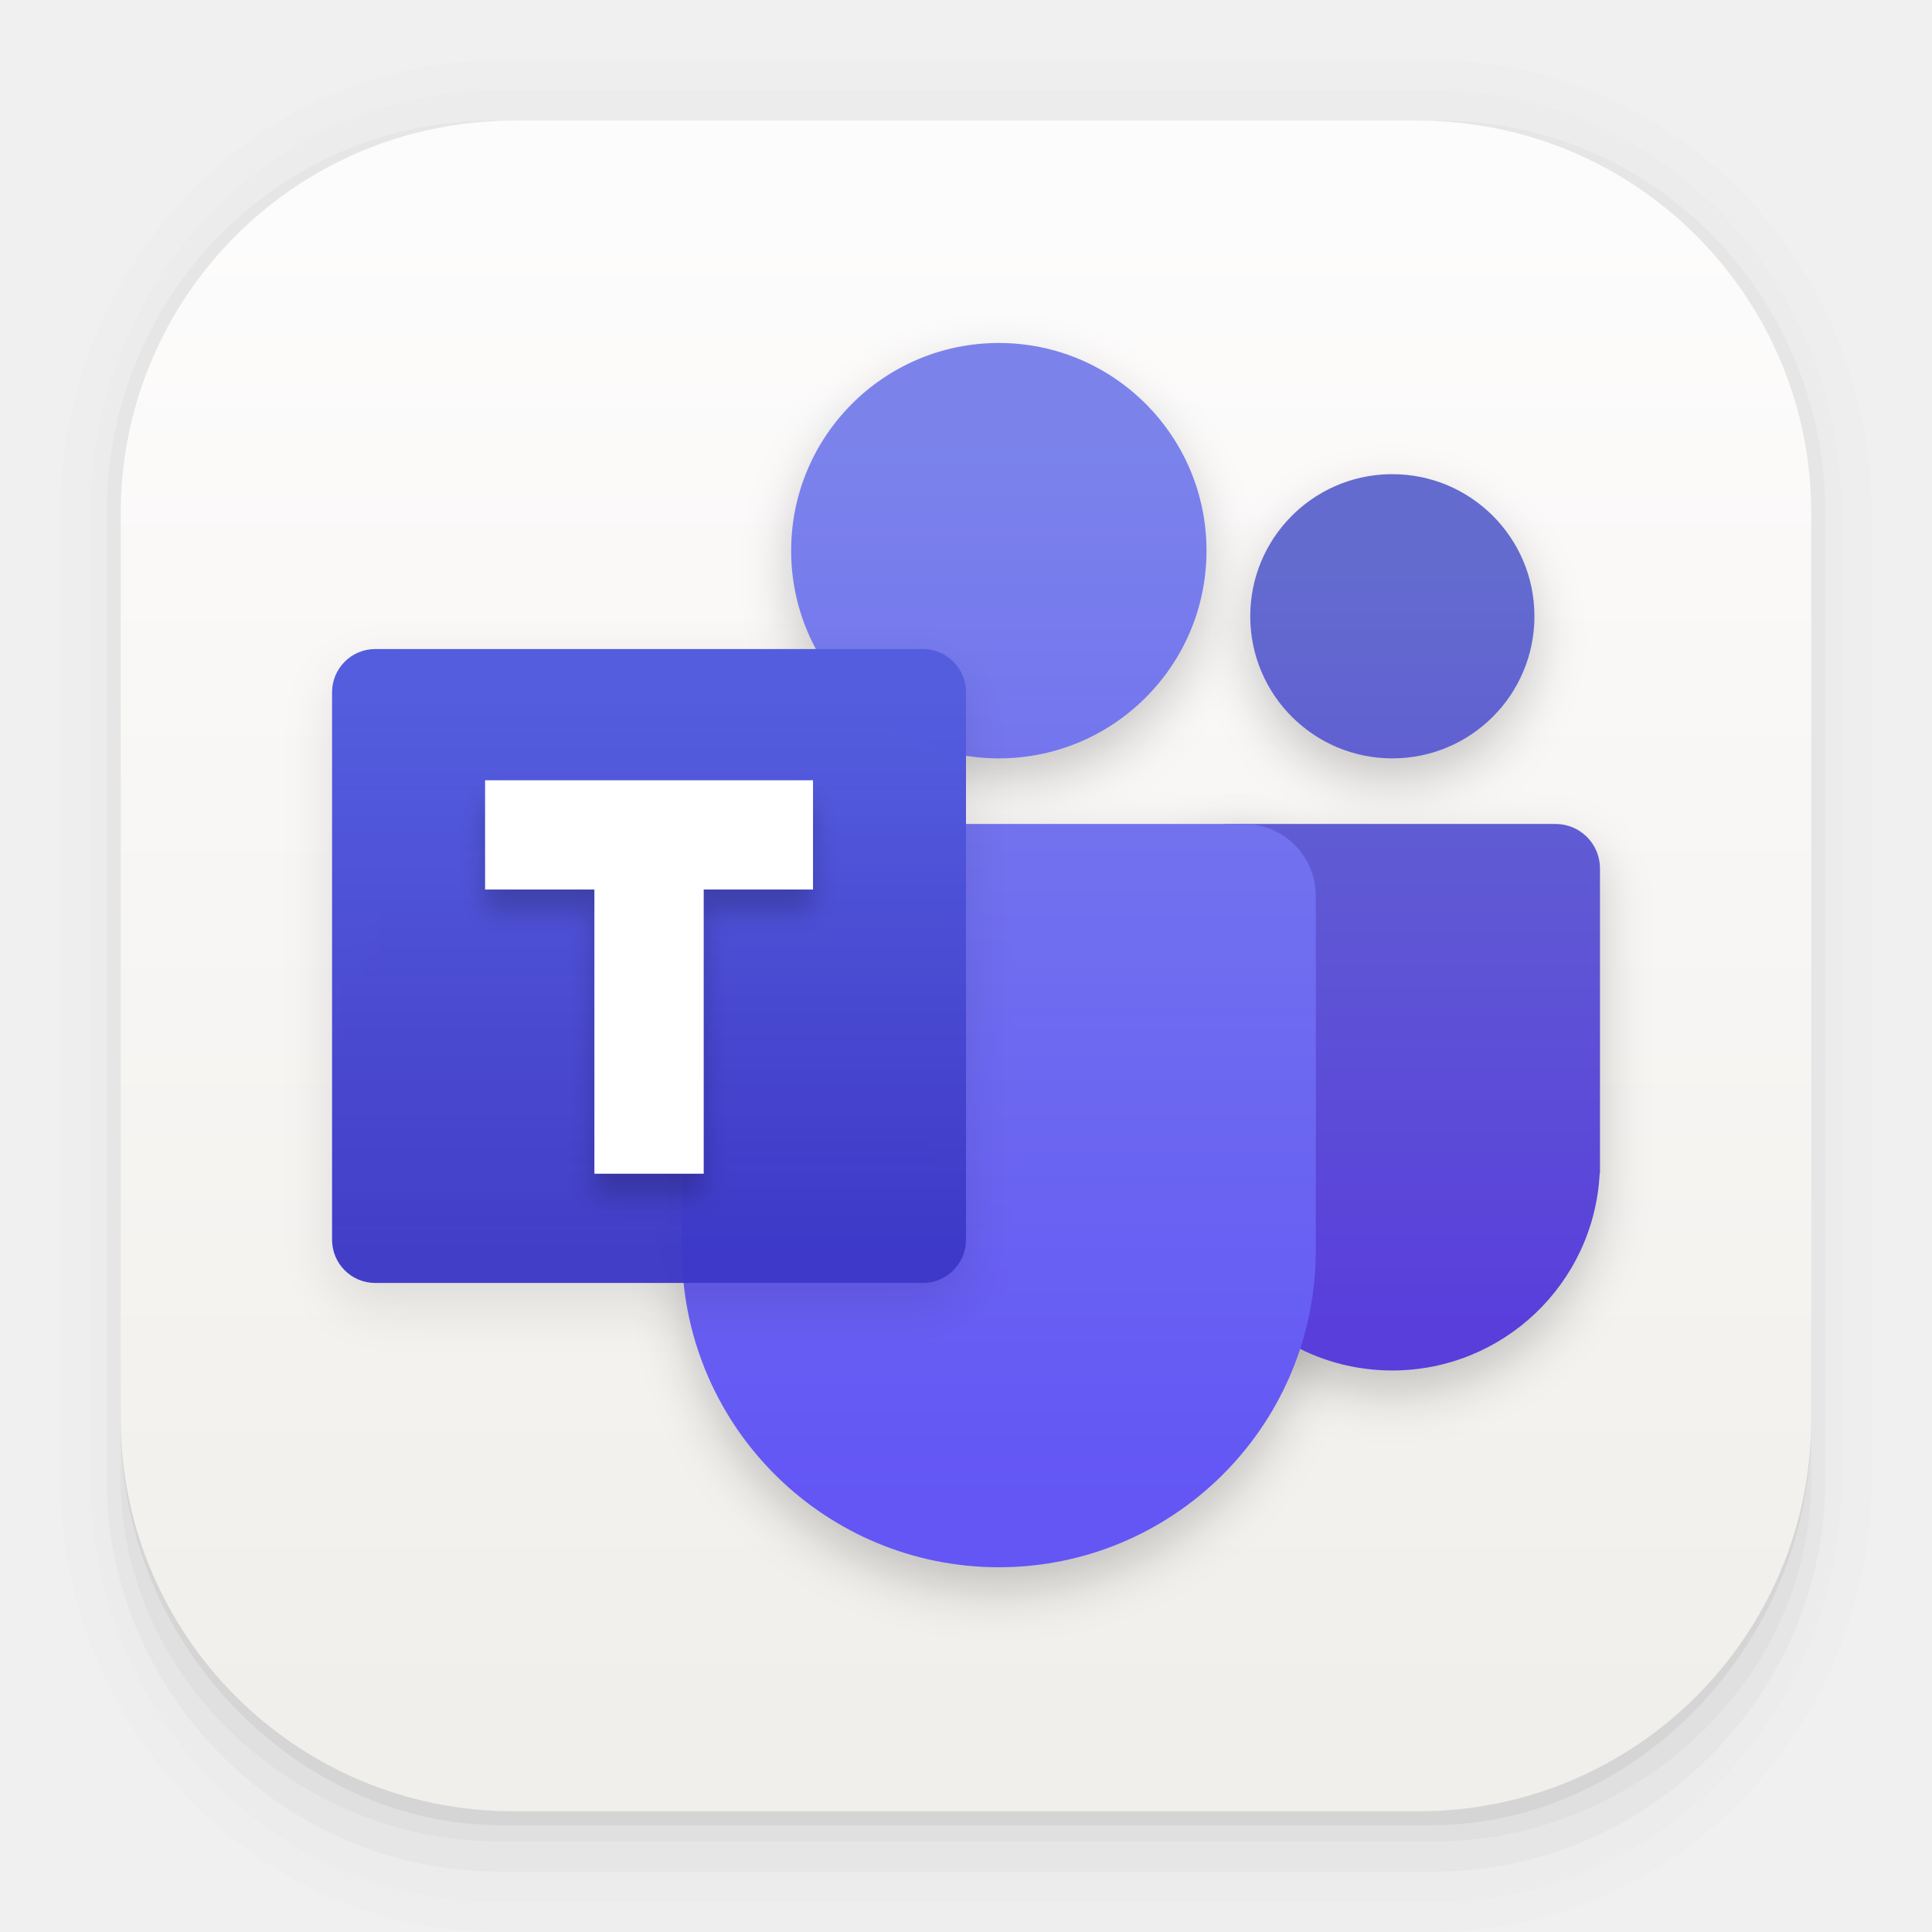
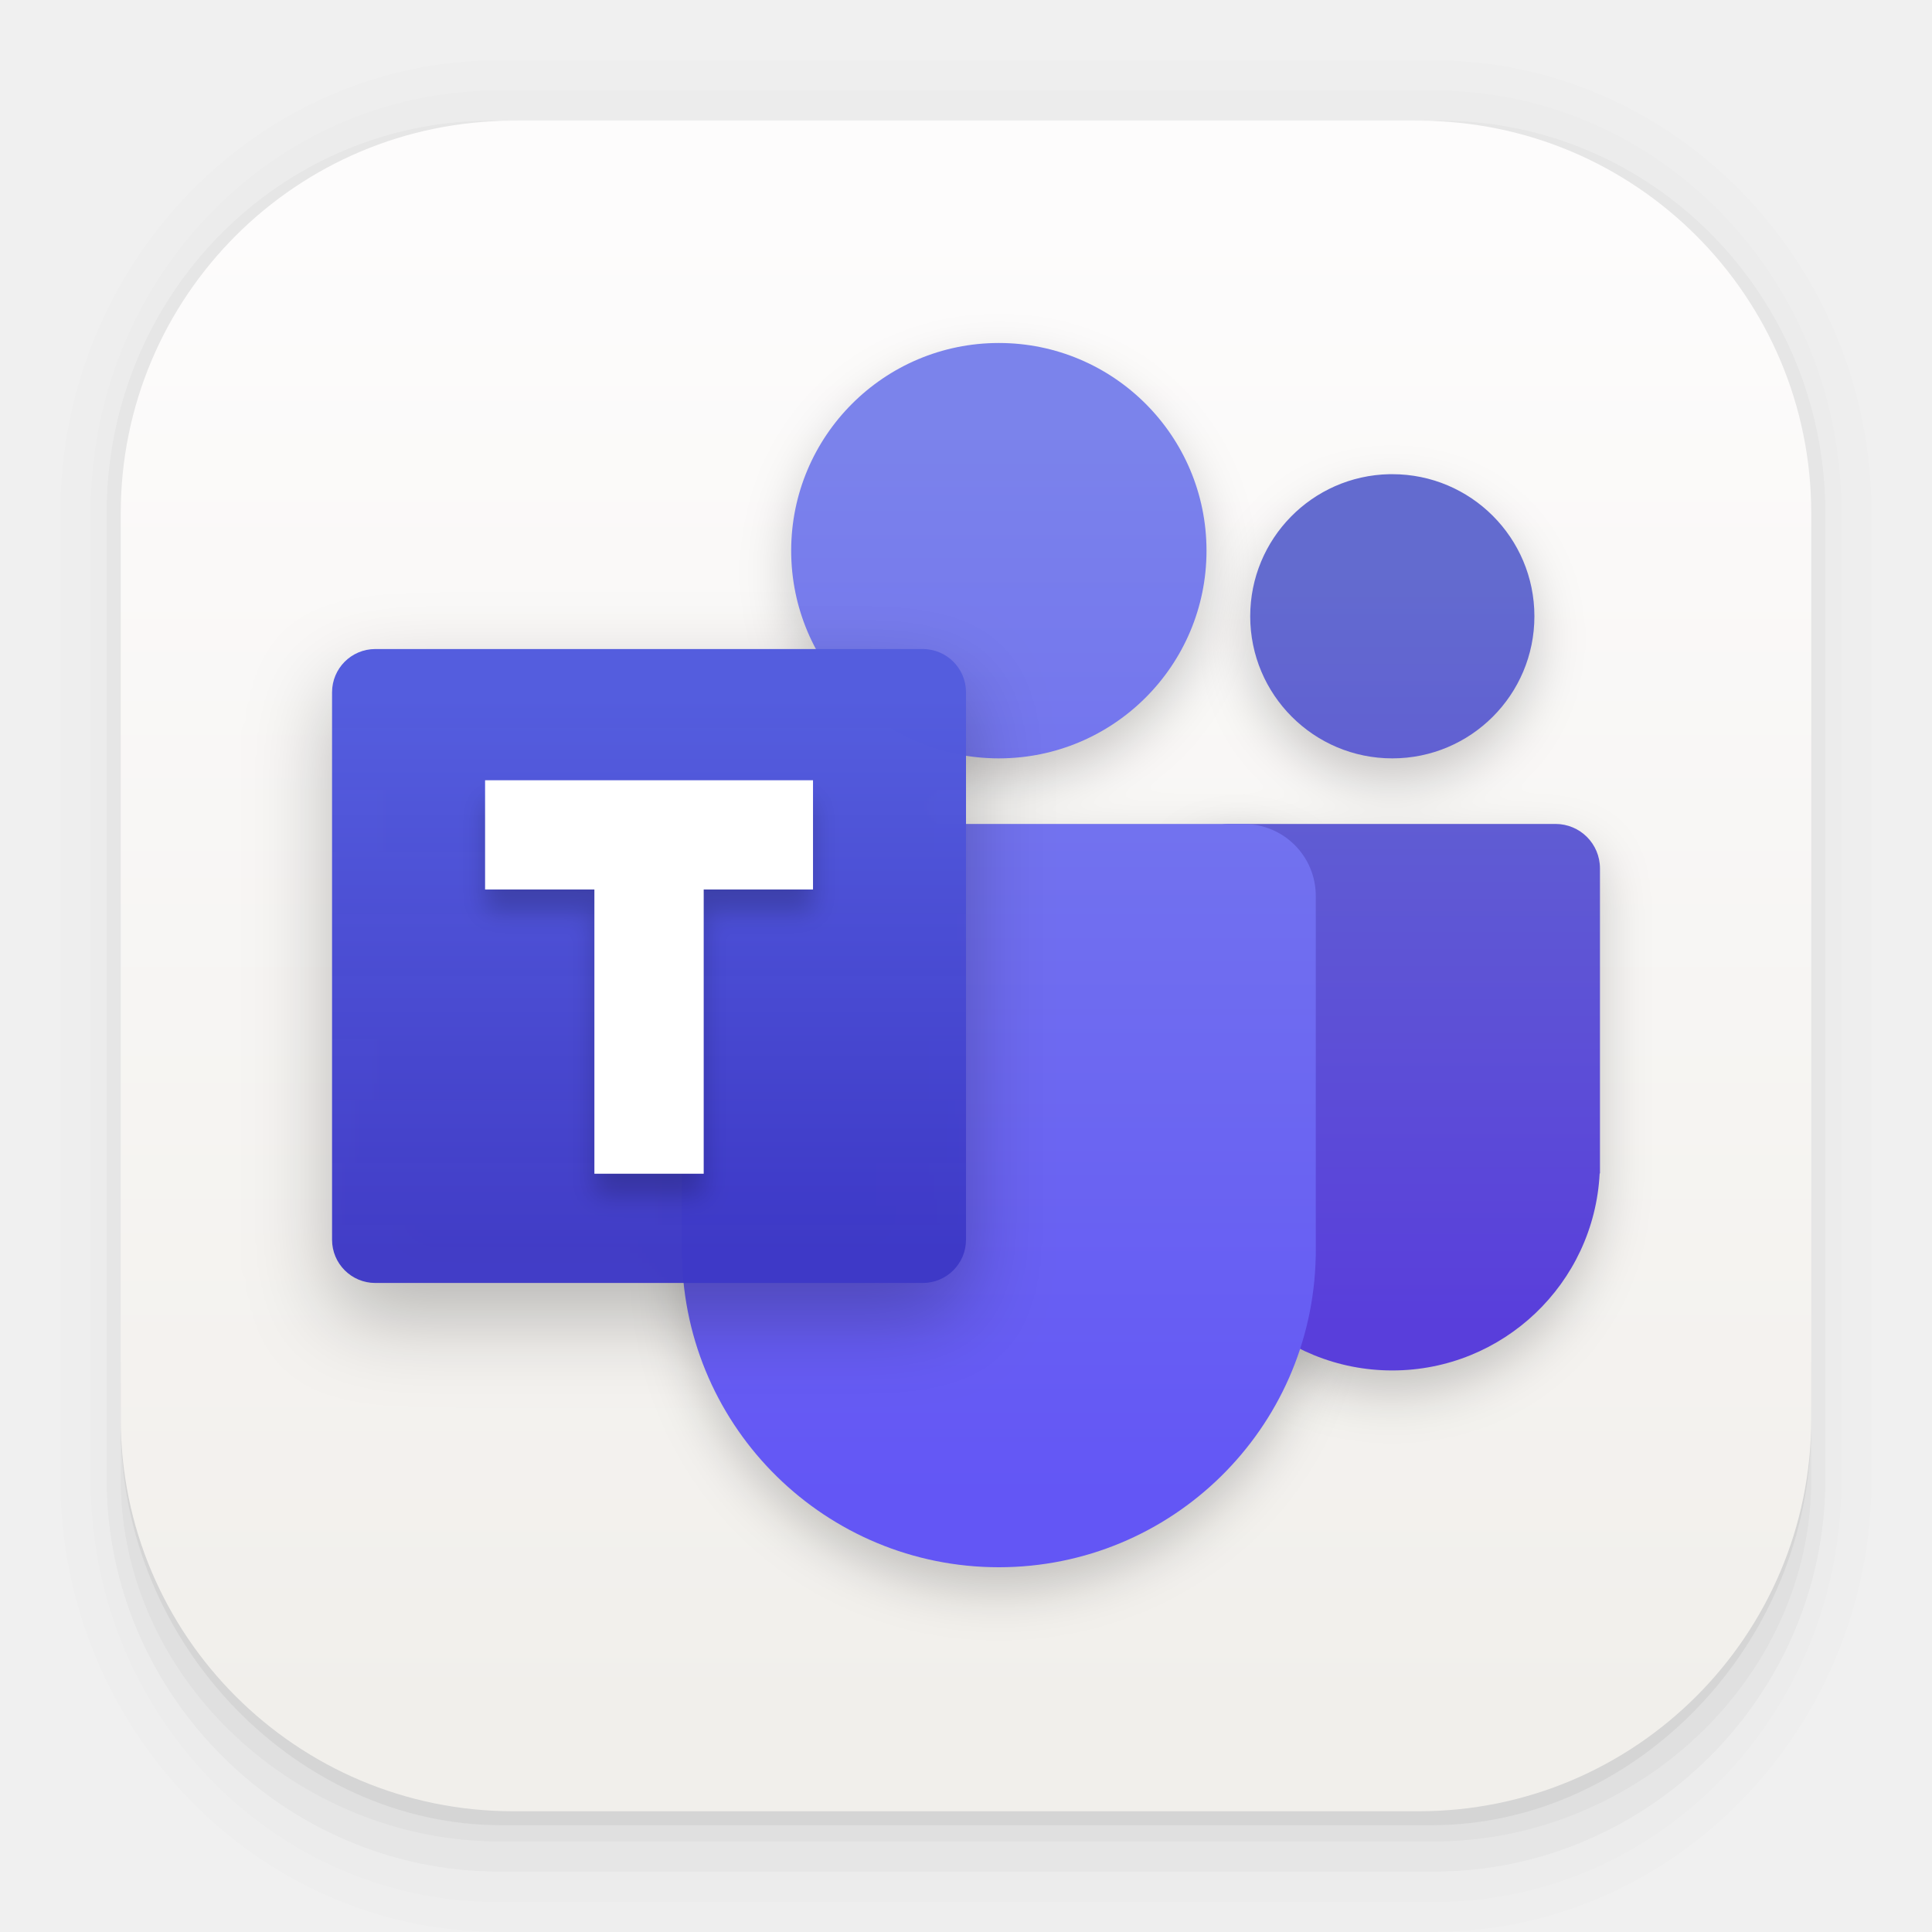
<svg xmlns="http://www.w3.org/2000/svg" width="64" height="64" version="1.1">
  <defs>
    <filter id="filter1014" x="-.089" y="-.074" width="1.179" height="1.149" color-interpolation-filters="sRGB">
      <feGaussianBlur stdDeviation="0.558" />
    </filter>
-     <filter id="filter1246" x="-.094" y="-.094" width="1.189" height="1.189" color-interpolation-filters="sRGB">
-       <feGaussianBlur stdDeviation="1.14" />
+     <filter id="filter1246" x="-.156" y="-.156" width="1.311" height="1.311" color-interpolation-filters="sRGB">
+       <feGaussianBlur stdDeviation="1.879" />
    </filter>
    <filter id="filter1250" x="-.094" y="-.049" width="1.189" height="1.098" color-interpolation-filters="sRGB">
      <feGaussianBlur stdDeviation="1.14" />
    </filter>
    <filter id="filter1254" x="-.144" y="-.067" width="1.288" height="1.133" color-interpolation-filters="sRGB">
      <feGaussianBlur stdDeviation="1.14" />
    </filter>
-     <linearGradient id="linearGradient1270" x1="32.734" x2="32.734" y1="14.169" y2="49.545" gradientUnits="userSpaceOnUse">
+     <linearGradient id="linearGradient1270" x1="32.734" x2="32.734" y1="14.169" y2="49.545" gradientTransform="matrix(1 0 0 1 .0003334 .0003034)" gradientUnits="userSpaceOnUse">
      <stop stop-color="#7b83eb" offset="0" />
      <stop stop-color="#6356f5" offset="1" />
    </linearGradient>
-     <linearGradient id="linearGradient1278" x1="46.015" x2="46.015" y1="18.924" y2="43.952" gradientUnits="userSpaceOnUse">
+     <linearGradient id="linearGradient1278" x1="46.015" x2="46.015" y1="18.924" y2="43.952" gradientTransform="matrix(1 0 0 1 .0003334 .0003034)" gradientUnits="userSpaceOnUse">
      <stop stop-color="#636bcf" offset="0" />
      <stop stop-color="#593edb" offset="1" />
    </linearGradient>
-     <linearGradient id="linearGradient1286" x1="15.354" x2="15.354" y1="20.19" y2="45.552" gradientUnits="userSpaceOnUse">
+     <linearGradient id="linearGradient1286" x1="15.354" x2="15.354" y1="20.19" y2="45.552" gradientTransform="matrix(.72414 0 0 .72414 8.8276 8.4655)" gradientUnits="userSpaceOnUse">
      <stop stop-color="#545dde" offset="0" />
      <stop stop-color="#3d38c7" stop-opacity=".965" offset="1" />
    </linearGradient>
    <linearGradient id="linearGradient862-3" x1="7.937" x2="7.937" y1="15.081" y2="1.852" gradientTransform="matrix(3.7795 0 0 3.7795 .00014314 .031541)" gradientUnits="userSpaceOnUse">
      <stop stop-color="#f1efeb" offset="0" />
      <stop stop-color="#fdfcfc" offset="1" />
    </linearGradient>
  </defs>
  <g transform="scale(3.7796)" shape-rendering="auto">
    <path d="m4.369 0.529c-2.114 0-3.84 1.784-3.84 3.968v8.467c0 2.185 1.726 3.968 3.84 3.968h8.194c2.114 0 3.84-1.784 3.84-3.968v-8.467c0-2.185-1.726-3.968-3.84-3.968zm0.257 0.521h7.681c1.844 0 3.329 1.534 3.329 3.44v7.937c0 1.906-1.485 3.44-3.329 3.44h-7.681c-1.844 0-3.329-1.534-3.329-3.44v-7.937c0-1.906 1.485-3.44 3.329-3.44z" color="#000000" color-rendering="auto" dominant-baseline="auto" image-rendering="auto" opacity=".01" solid-color="#000000" stop-color="#000000" style="font-feature-settings:normal;font-variant-alternates:normal;font-variant-caps:normal;font-variant-east-asian:normal;font-variant-ligatures:normal;font-variant-numeric:normal;font-variant-position:normal;font-variation-settings:normal;inline-size:0;isolation:auto;mix-blend-mode:normal;shape-margin:0;shape-padding:0;text-decoration-color:#000000;text-decoration-line:none;text-decoration-style:solid;text-indent:0;text-orientation:mixed;text-transform:none;white-space:normal" />
    <path d="m4.359 0.794c-1.967 0-3.564 1.653-3.564 3.688v8.5c0 2.035 1.597 3.688 3.564 3.688h8.216c1.967 0 3.564-1.653 3.564-3.688v-8.5c0-2.035-1.598-3.688-3.564-3.688zm0.272 0.256h7.672c1.842 0 3.325 1.534 3.325 3.44v7.937c0 1.906-1.483 3.44-3.325 3.44h-7.672c-1.842 0-3.325-1.534-3.325-3.44v-7.937c0-1.906 1.483-3.44 3.325-3.44z" color="#000000" color-rendering="auto" dominant-baseline="auto" image-rendering="auto" opacity=".01" solid-color="#000000" stop-color="#000000" style="font-feature-settings:normal;font-variant-alternates:normal;font-variant-caps:normal;font-variant-east-asian:normal;font-variant-ligatures:normal;font-variant-numeric:normal;font-variant-position:normal;font-variation-settings:normal;inline-size:0;isolation:auto;mix-blend-mode:normal;shape-margin:0;shape-padding:0;text-decoration-color:#000000;text-decoration-line:none;text-decoration-style:solid;text-indent:0;text-orientation:mixed;text-transform:none;white-space:normal" />
    <path d="m4.31 1.058c-1.866 0-3.375 1.538-3.375 3.439v8.467c0 1.901 1.57 3.439 3.436 3.439h8.2c1.866 0 3.427-1.538 3.427-3.439v-8.467c0-1.901-1.51-3.439-3.376-3.439h-0.097c1.794 0.087 3.214 1.582 3.214 3.432v7.937c0 1.906-1.506 3.44-3.377 3.44h-7.79c-1.871 0-3.377-1.534-3.377-3.44v-7.937c0-1.85 1.42-3.345 3.214-3.432z" color="#000000" color-rendering="auto" dominant-baseline="auto" image-rendering="auto" opacity=".03" solid-color="#000000" stop-color="#000000" style="font-feature-settings:normal;font-variant-alternates:normal;font-variant-caps:normal;font-variant-east-asian:normal;font-variant-ligatures:normal;font-variant-numeric:normal;font-variant-position:normal;font-variation-settings:normal;inline-size:0;isolation:auto;mix-blend-mode:normal;shape-margin:0;shape-padding:0;text-decoration-color:#000000;text-decoration-line:none;text-decoration-style:solid;text-indent:0;text-orientation:mixed;text-transform:none;white-space:normal" />
    <path transform="scale(.26458)" d="m4 46.969v2.031c0 6.648 5.896 12 12.544 12h30.961c6.648 0 12.495-5.352 12.495-12v-1.992c-0.021 7.185-5.81 12.963-13 12.963h-29.998c-7.203 0-13.002-5.799-13.002-13.002z" color="#000000" color-rendering="auto" dominant-baseline="auto" image-rendering="auto" opacity=".03" solid-color="#000000" stop-color="#000000" style="font-feature-settings:normal;font-variant-alternates:normal;font-variant-caps:normal;font-variant-east-asian:normal;font-variant-ligatures:normal;font-variant-numeric:normal;font-variant-position:normal;font-variation-settings:normal;inline-size:0;isolation:auto;mix-blend-mode:normal;shape-margin:0;shape-padding:0;text-decoration-color:#000000;text-decoration-line:none;text-decoration-style:solid;text-indent:0;text-orientation:mixed;text-transform:none;white-space:normal" />
    <path d="m1.058 11.906v0.592c0 1.939 1.573 3.499 3.332 3.499h8.16c1.759 0 3.324-1.561 3.324-3.499v-0.581c-0.006 2.095-1.537 3.78-3.439 3.78h-7.937c-1.906 0-3.44-1.691-3.44-3.792z" color="#000000" color-rendering="auto" dominant-baseline="auto" image-rendering="auto" opacity=".05" solid-color="#000000" stop-color="#000000" style="font-feature-settings:normal;font-variant-alternates:normal;font-variant-caps:normal;font-variant-east-asian:normal;font-variant-ligatures:normal;font-variant-numeric:normal;font-variant-position:normal;font-variation-settings:normal;inline-size:0;isolation:auto;mix-blend-mode:normal;shape-margin:0;shape-padding:0;text-decoration-color:#000000;text-decoration-line:none;text-decoration-style:solid;text-indent:0;text-orientation:mixed;text-transform:none;white-space:normal" />
  </g>
  <rect x="4" y="4" width="56" height="56" rx="13.002" ry="13.002" fill="url(#linearGradient862-3)" stroke-width="3.78" />
-   <g transform="matrix(.72414 0 0 .72414 8.8276 8.4655)">
-     <path d="m51.5 11a6.5 6.5 0 0 0-6.5 6.5 6.5 6.5 0 0 0 6.5 6.5 6.5 6.5 0 0 0 6.5-6.5 6.5 6.5 0 0 0-6.5-6.5zm-7.465 16c-1.128 0-2.035 0.907-2.035 2.035v13.951h0.018a9.5 9.5 0 0 0 9.482 9.014 9.5 9.5 0 0 0 9.477-9.014h0.023v-13.951c0-1.128-0.907-2.035-2.035-2.035z" filter="url(#filter1254)" opacity=".2" />
-     <path d="m33.5 5a9.5 9.5 0 0 0-9.5 9.5 9.5 9.5 0 0 0 9.5 9.5 9.5 9.5 0 0 0 9.5-9.5 9.5 9.5 0 0 0-9.5-9.5zm-11.205 22c-1.826 0-3.295 1.469-3.295 3.295v16.479h0.01a14.5 14.5 0 0 0 14.49 14.227 14.5 14.5 0 0 0 14.486-14.227h0.014v-16.479c0-1.826-1.469-3.295-3.295-3.295z" filter="url(#filter1250)" opacity=".2" />
-     <path transform="matrix(1.381 0 0 1.381 -12.19 -11.69)" d="m46.025 15.707c-2.562 0.052-4.612 2.144-4.611 4.707-7.5e-5 2.6 2.107 4.707 4.707 4.707 2.6 7.4e-5 4.707-2.107 4.707-4.707 7.4e-5 -2.6-2.107-4.707-4.707-4.707-0.032-3.24e-4 -0.064-3.24e-4 -0.096 0zm-5.311 11.586c-0.817 0-1.473 0.658-1.473 1.475v0.492c5.629 1.012 0 5.841 0 8.762v0.848h0.01c0.187 3.657 3.207 6.527 6.869 6.527 3.662-6.18e-4 6.682-2.87 6.869-6.527h0.01v-10.102c0-0.817-0.658-1.475-1.475-1.475z" fill="url(#linearGradient1278)" stroke-width=".724" />
-     <path transform="matrix(1.381 0 0 1.381 -12.19 -11.69)" d="m33.086 11.361a6.879 6.879 0 0 0-6.879 6.881 6.879 6.879 0 0 0 6.879 6.879 6.879 6.879 0 0 0 6.879-6.879 6.879 6.879 0 0 0-6.879-6.881zm-8.113 15.932c-1.322 0-2.387 1.065-2.387 2.387v11.932h0.004a10.5 10.5 0 0 0 10.496 10.303 10.5 10.5 0 0 0 10.498-10.303h0.002v-0.197a10.5 10.5 0 0 0 0-0.145v-11.59c0-1.322-1.065-2.387-2.387-2.387h-16.227z" fill="url(#linearGradient1270)" stroke-width=".724" />
-     <rect x="3" y="19" width="29" height="29" rx="1.977" ry="1.977" filter="url(#filter1246)" opacity=".1" />
-     <rect x="3" y="18" width="29" height="29" rx="1.977" ry="1.977" fill="url(#linearGradient1286)" />
-     <path d="m10 25v5h5v13h5v-13h5v-5z" filter="url(#filter1014)" opacity=".2" />
-     <path transform="matrix(1.381 0 0 1.381 -12.19 -11.69)" d="m16.068 25.846v3.619h3.621v9.414h3.621v-9.414h3.621v-3.619h-10.863z" fill="#fff" stroke-width=".724" />
-   </g>
+   <path transform="matrix(.72414 0 0 .72414 8.8276 8.4655)" d="m51.5 11a6.5 6.5 0 0 0-6.5 6.5 6.5 6.5 0 0 0 6.5 6.5 6.5 6.5 0 0 0 6.5-6.5 6.5 6.5 0 0 0-6.5-6.5zm-7.465 16c-1.128 0-2.035 0.907-2.035 2.035v13.951h0.018a9.5 9.5 0 0 0 9.482 9.014 9.5 9.5 0 0 0 9.477-9.014h0.023v-13.951c0-1.128-0.907-2.035-2.035-2.035z" filter="url(#filter1254)" opacity=".2" />
+   <path transform="matrix(.72414 0 0 .72414 8.8276 8.4655)" d="m33.5 5a9.5 9.5 0 0 0-9.5 9.5 9.5 9.5 0 0 0 9.5 9.5 9.5 9.5 0 0 0 9.5-9.5 9.5 9.5 0 0 0-9.5-9.5zm-11.205 22c-1.826 0-3.295 1.469-3.295 3.295v16.479h0.01a14.5 14.5 0 0 0 14.49 14.227 14.5 14.5 0 0 0 14.486-14.227h0.014v-16.479c0-1.826-1.469-3.295-3.295-3.295z" filter="url(#filter1250)" opacity=".2" />
+   <path d="m46.027 15.708c-2.562 0.052-4.612 2.144-4.612 4.707-7.5e-5 2.6 2.107 4.707 4.707 4.707 2.6 7.4e-5 4.707-2.107 4.707-4.707 7.4e-5 -2.6-2.107-4.707-4.707-4.707-0.032-3.24e-4 -0.064-3.24e-4 -0.096 0zm-5.311 11.586c-0.817 0-1.473 0.658-1.473 1.475v0.492c5.629 1.012 0 5.841 0 8.762v0.848h0.01c0.187 3.657 3.207 6.527 6.869 6.527 3.662-6.18e-4 6.682-2.87 6.869-6.527h0.01v-10.102c0-0.817-0.658-1.475-1.475-1.475z" fill="url(#linearGradient1278)" stroke-width=".724" />
+   <path d="m33.088 11.362a6.88 6.88 0 0 0-6.879 6.881 6.88 6.88 0 0 0 6.879 6.879 6.88 6.88 0 0 0 6.879-6.879 6.88 6.88 0 0 0-6.879-6.881zm-8.114 15.933c-1.322 0-2.387 1.065-2.387 2.387v11.932h0.004a10.5 10.5 0 0 0 10.496 10.303 10.5 10.5 0 0 0 10.498-10.303h2e-3v-0.197a10.5 10.5 0 0 0 0-0.145v-11.59c0-1.322-1.065-2.387-2.387-2.387h-16.228z" fill="url(#linearGradient1270)" stroke-width=".724" />
+   <rect transform="matrix(.72414 0 0 .72414 8.8276 8.866)" x="3" y="19" width="29" height="29" rx="1.977" ry="1.977" filter="url(#filter1246)" opacity=".25" />
+   <rect x="11" y="21.5" width="21" height="21" rx="1.432" ry="1.432" fill="url(#linearGradient1286)" stroke-width=".724" />
+   <path transform="matrix(.72414 0 0 .72414 8.8276 8.4655)" d="m10 25v5h5v13h5v-13h5v-5z" filter="url(#filter1014)" opacity=".2" />
+   <path d="m16.069 25.847v3.619h3.621v9.415h3.621v-9.415h3.621v-3.619h-10.863z" fill="#fff" stroke-width=".724" />
</svg>
